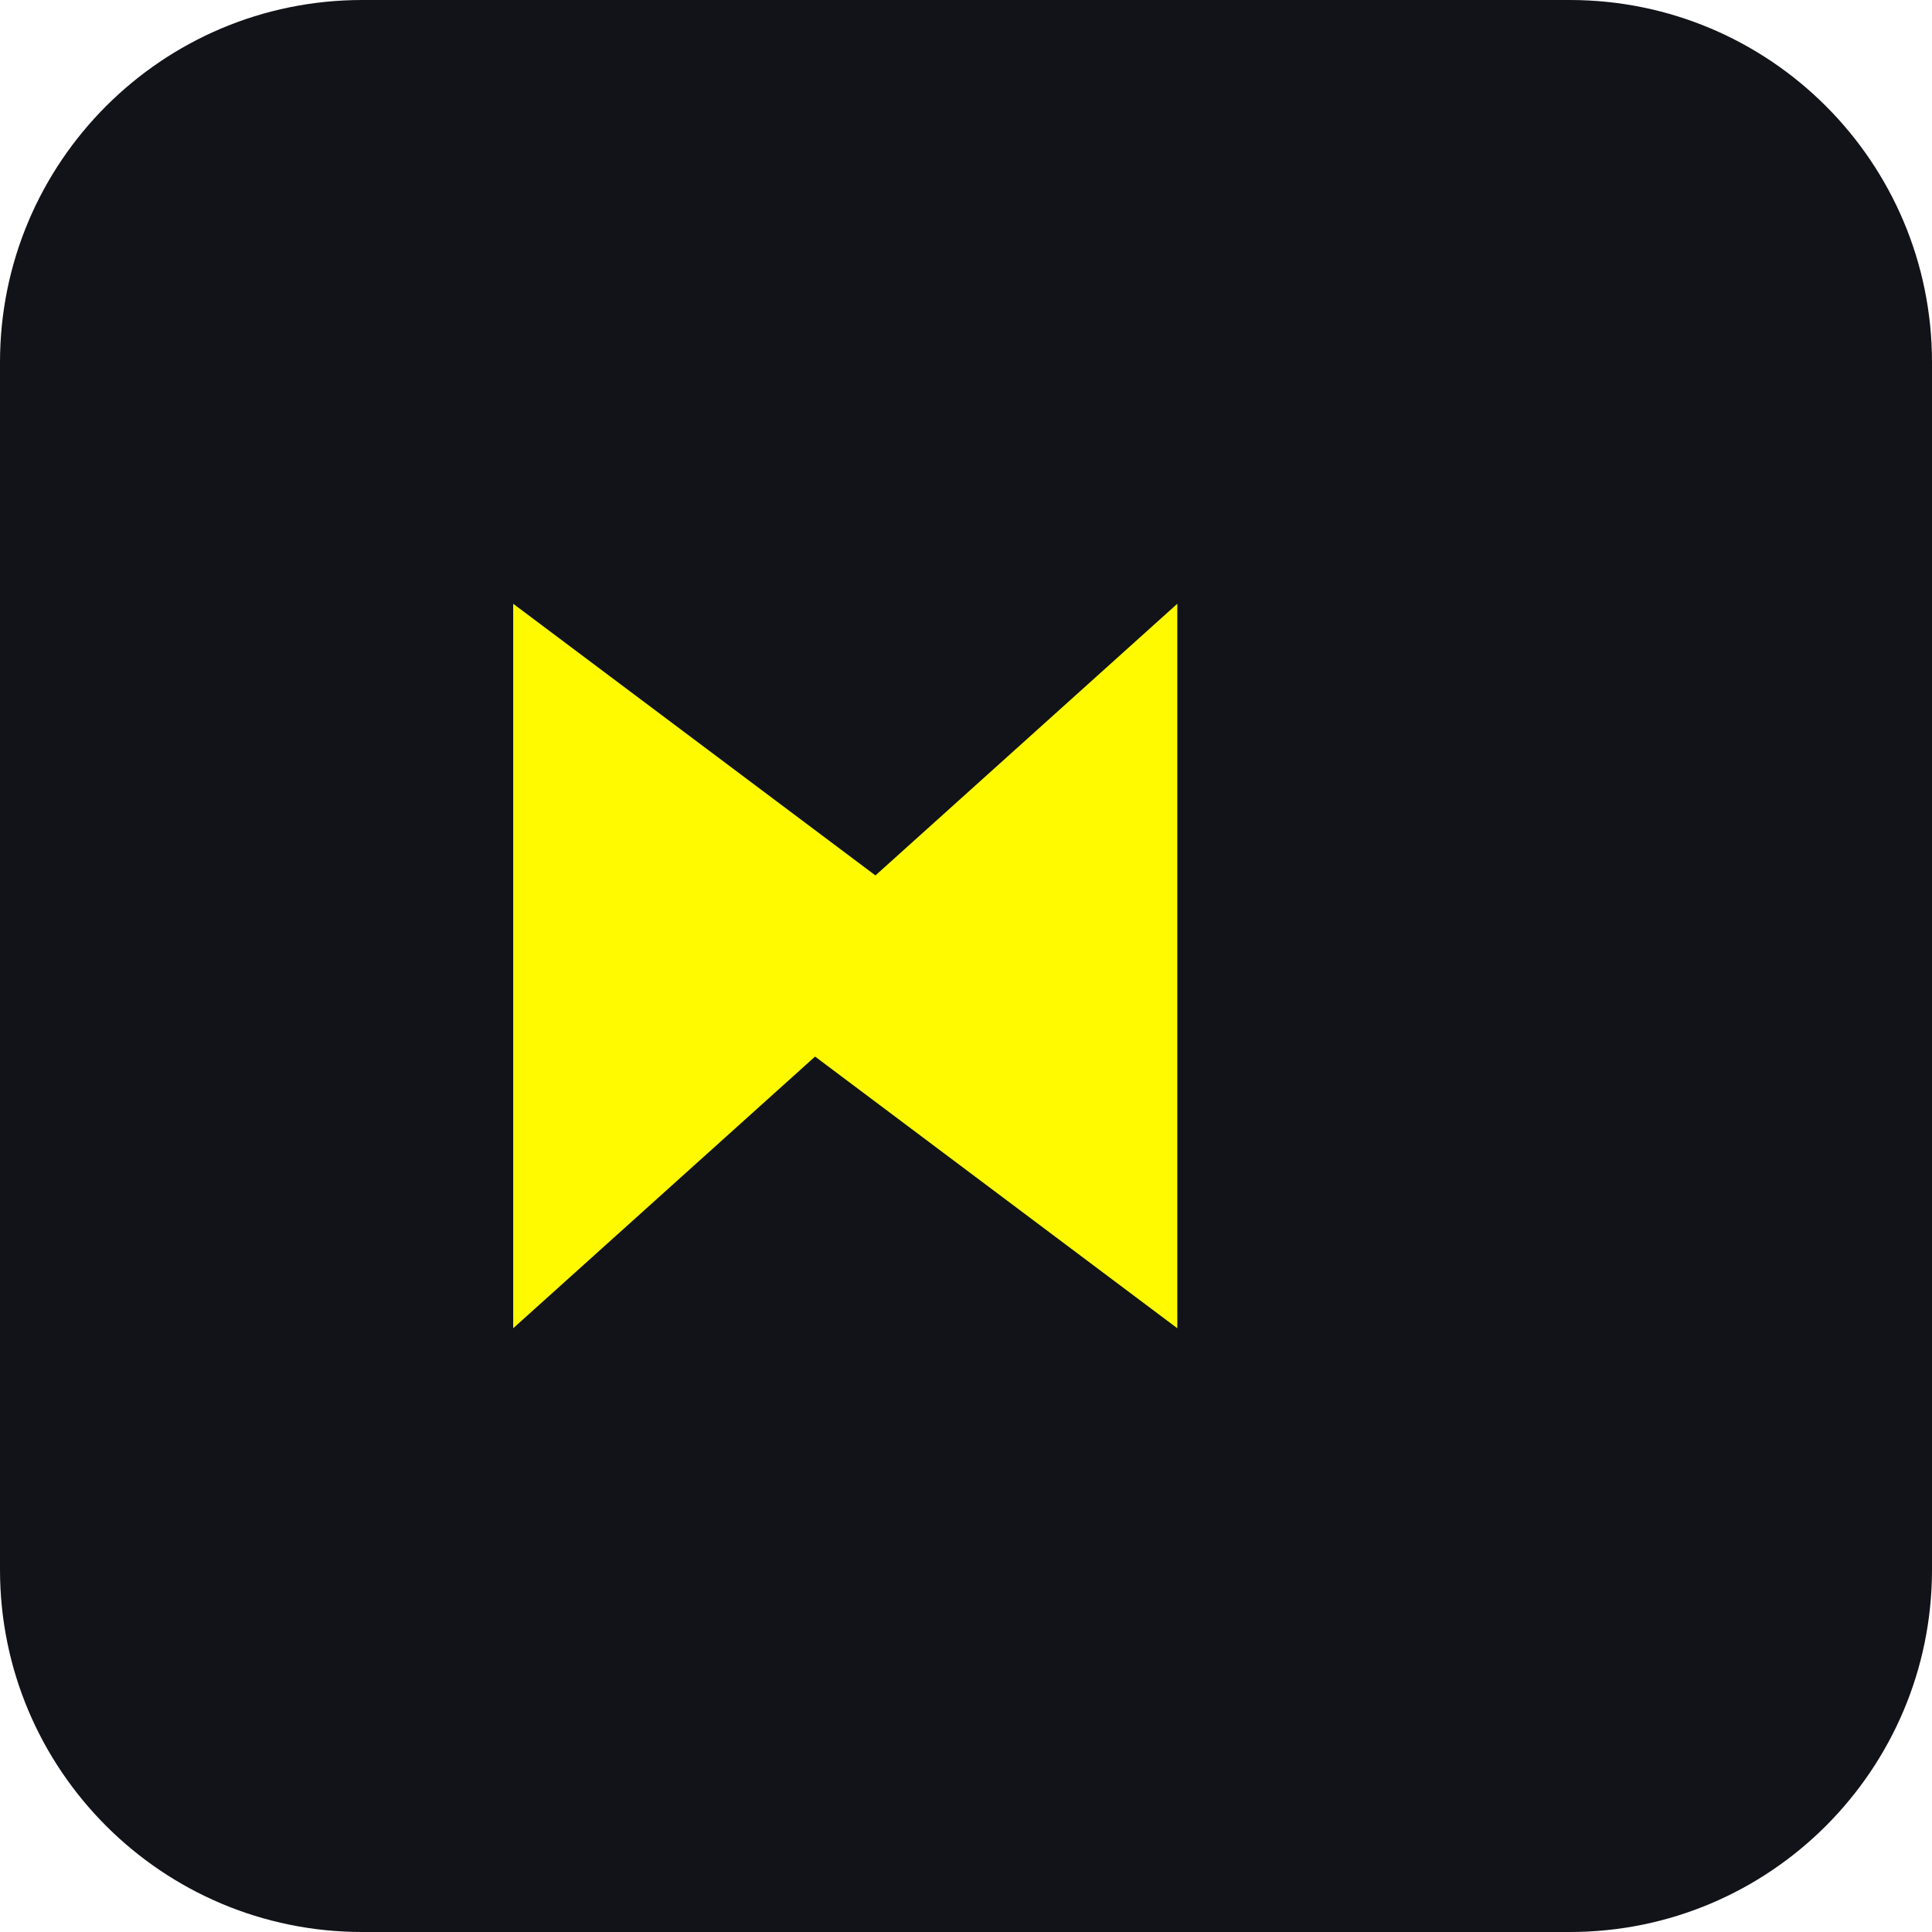
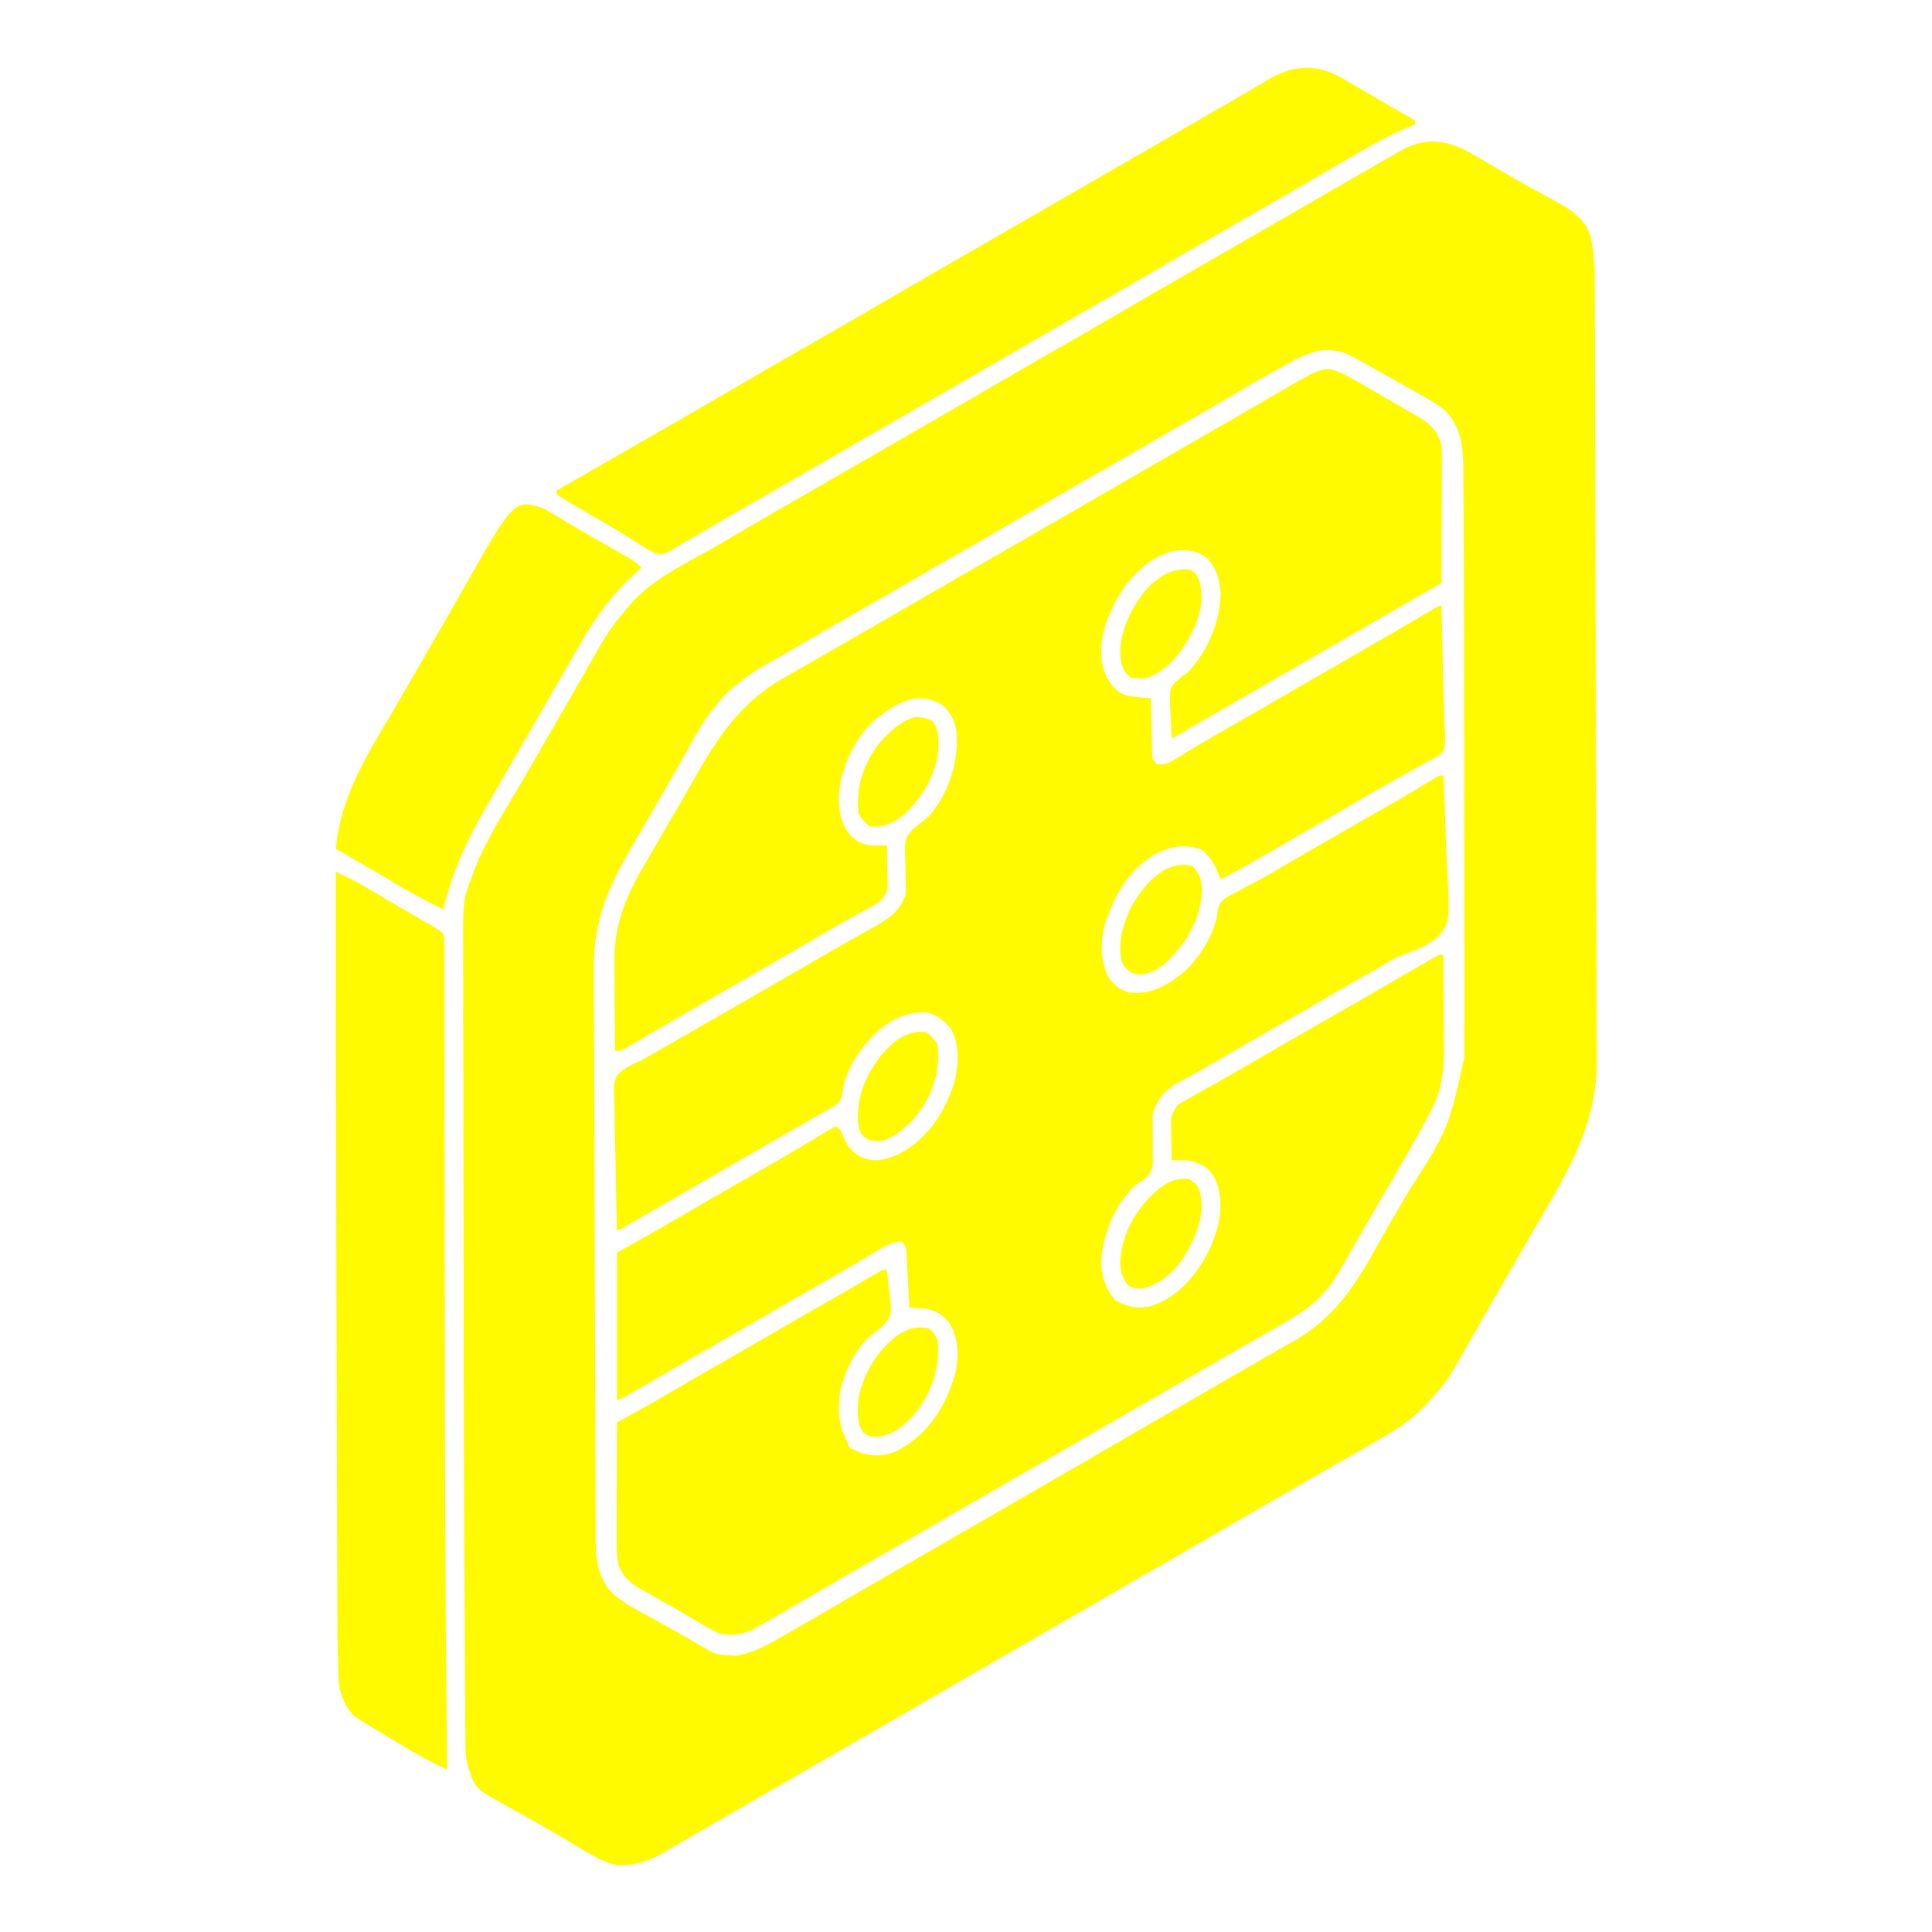
- <svg xmlns="http://www.w3.org/2000/svg" viewBox="0 0 128 128" role="img" aria-label="Stream Kit">
-   <rect width="128" height="128" rx="24" fill="#111318" />
-   <path fill="#fffa00" d="M34 88V40l24 18V58L78 40v48L54 70V70l-20 18z" />
+ <svg xmlns="http://www.w3.org/2000/svg" id="svg" version="1.1" style="display: block;" viewBox="0 0 1024 1024">
+   <path d="M0 0 C2.443 1.351 4.851 2.758 7.258 4.172 C8.538 4.905 9.819 5.636 11.101 6.366 C14.284 8.186 17.45 10.032 20.611 11.887 C23.259 13.434 25.922 14.955 28.582 16.48 C30.371 17.521 32.159 18.564 33.945 19.609 C35.156 20.311 35.156 20.311 36.392 21.026 C42.84 24.889 46.333 28.516 48.383 35.922 C48.623 39.415 48.623 39.415 48.61 43.304 C48.61 44.017 48.61 44.73 48.611 45.464 C48.609 47.802 48.594 50.139 48.578 52.477 C48.574 54.105 48.572 55.733 48.57 57.361 C48.562 61.632 48.542 65.903 48.52 70.174 C48.5 74.538 48.491 78.902 48.48 83.266 C48.459 91.818 48.425 100.37 48.383 108.922 C-36.117 157.672 -36.117 157.672 -39.371 159.549 C-41.526 160.792 -43.681 162.036 -45.836 163.279 C-50.841 166.167 -55.845 169.053 -60.85 171.939 C-62.601 172.948 -64.351 173.957 -66.102 174.967 C-68.281 176.224 -70.461 177.48 -72.641 178.736 C-73.641 179.313 -74.641 179.89 -75.672 180.484 C-76.642 181.044 -77.613 181.603 -78.612 182.18 C-82.861 184.643 -87.092 187.138 -91.321 189.637 C-93.617 190.922 -93.617 190.922 -94.617 190.922 C-94.88 186.59 -95.039 182.26 -95.18 177.922 C-95.255 176.701 -95.331 175.48 -95.408 174.223 C-95.627 165.234 -95.627 165.234 -92.741 161.484 C-90.444 159.498 -88.06 157.722 -85.617 155.922 C-75.282 144.601 -68.828 129.207 -68.617 113.922 C-69.158 107.133 -70.981 101.041 -75.617 95.922 C-80.286 92.241 -85.183 91.26 -91.047 91.547 C-103.191 93.319 -112.538 101.585 -119.734 111.098 C-127.43 122.641 -133.585 136.745 -131.617 150.922 C-130.05 157.733 -127.894 162.589 -122.301 166.898 C-118.814 169.018 -115.413 169.185 -111.43 169.484 C-110.343 169.568 -109.256 169.652 -108.137 169.738 C-107.305 169.799 -106.474 169.859 -105.617 169.922 C-105.597 170.911 -105.578 171.9 -105.557 172.919 C-105.481 176.584 -105.392 180.247 -105.3 183.911 C-105.261 185.498 -105.227 187.085 -105.195 188.672 C-105.15 190.951 -105.092 193.229 -105.031 195.508 C-105.014 196.575 -105.014 196.575 -104.996 197.664 C-104.983 201.743 -104.983 201.743 -102.617 204.922 C-97.728 205.773 -94.411 203.355 -90.43 200.859 C-88.905 199.933 -87.378 199.009 -85.852 198.086 C-84.6 197.325 -84.6 197.325 -83.322 196.548 C-78.316 193.539 -73.244 190.644 -68.18 187.734 C-65.931 186.439 -63.682 185.143 -61.434 183.848 C-60.305 183.197 -59.175 182.547 -58.012 181.877 C-52.545 178.729 -47.081 175.575 -41.617 172.422 C-39.451 171.172 -37.284 169.922 -35.117 168.672 C-34.045 168.053 -32.972 167.434 -31.867 166.797 C-22.117 161.172 -22.117 161.172 -18.867 159.297 C-16.702 158.048 -14.537 156.798 -12.372 155.549 C-6.931 152.41 -1.49 149.272 3.953 146.137 C6.138 144.878 8.323 143.619 10.508 142.359 C11.567 141.749 12.627 141.138 13.719 140.51 C19.261 137.312 24.795 134.101 30.316 130.867 C31.429 130.216 32.542 129.564 33.689 128.893 C35.822 127.643 37.954 126.391 40.084 125.136 C41.03 124.582 41.975 124.028 42.949 123.457 C43.784 122.966 44.619 122.475 45.479 121.969 C47.383 120.922 47.383 120.922 48.383 120.922 C48.687 132.923 48.958 144.924 49.184 156.928 C49.293 162.458 49.447 167.982 49.674 173.508 C49.79 176.448 49.871 179.388 49.945 182.329 C50.007 184.319 50.115 186.308 50.225 188.297 C50.393 196.73 50.393 196.73 47.741 199.858 C45.372 201.498 42.992 202.702 40.383 203.922 C38.543 204.965 36.709 206.017 34.879 207.078 C32.861 208.196 30.841 209.31 28.82 210.422 C20.308 215.146 11.844 219.937 3.445 224.859 C-7.003 230.982 -17.482 237.05 -27.977 243.094 C-31.975 245.397 -35.971 247.705 -39.962 250.021 C-41.742 251.053 -43.521 252.084 -45.301 253.115 C-47.532 254.408 -49.763 255.703 -51.992 257 C-57.456 260.163 -62.932 263.175 -68.617 265.922 C-68.86 265.33 -69.102 264.739 -69.352 264.129 C-71.779 258.405 -73.963 253.846 -79.117 250.109 C-87.288 247.337 -94.032 248.238 -101.805 251.859 C-116.551 259.671 -124.456 273.368 -129.707 288.73 C-132.478 298.447 -132.607 307.537 -128.617 316.922 C-125.95 321.423 -122.591 324.264 -117.617 325.922 C-106.056 327.378 -98.253 322.893 -89.219 316.125 C-80.561 308.794 -71.906 295.437 -70.34 283.874 C-69.873 280.468 -69.381 278.567 -66.695 276.299 C-64.018 274.656 -61.295 273.213 -58.492 271.797 C-56.378 270.667 -54.265 269.536 -52.152 268.402 C-51.065 267.828 -49.977 267.253 -48.856 266.662 C-43.8 263.946 -38.87 261.028 -33.93 258.109 C-25.233 253.011 -16.5 247.978 -7.742 242.984 C1.58 237.667 10.896 232.341 20.195 226.984 C21.271 226.365 22.346 225.746 23.455 225.107 C30.088 221.277 36.689 217.397 43.198 213.358 C47.171 210.922 47.171 210.922 49.383 210.922 C49.942 221.369 50.367 231.812 50.626 242.271 C50.751 247.13 50.92 251.979 51.193 256.832 C52.908 288.048 52.908 288.048 47.175 295.974 C41.599 300.858 35.274 303.507 28.316 305.879 C24.476 307.244 21.198 309.147 17.758 311.297 C15.633 312.506 13.508 313.714 11.383 314.922 C2.687 319.873 -5.982 324.866 -14.617 329.922 C-23.252 334.978 -31.923 339.968 -40.617 344.922 C-50.489 350.548 -60.341 356.207 -70.132 361.973 C-74.759 364.695 -79.399 367.367 -84.121 369.922 C-84.987 370.398 -85.853 370.875 -86.746 371.366 C-88.34 372.24 -89.943 373.097 -91.557 373.933 C-98.108 377.557 -102.242 382.796 -104.617 389.922 C-104.675 392.197 -104.679 394.474 -104.652 396.75 C-104.656 398.121 -104.662 399.492 -104.67 400.863 C-104.68 403.015 -104.68 405.163 -104.641 407.314 C-104.45 419.277 -104.45 419.277 -107.337 423.346 C-109.347 425.095 -111.375 426.492 -113.617 427.922 C-124.56 438.061 -131.402 454.328 -131.992 469.109 C-131.739 476.293 -129.484 483.556 -124.617 488.922 C-118.994 492.327 -113.616 493.628 -107.117 492.582 C-93.971 489.111 -84.461 479.281 -77.617 467.922 C-70.827 456.062 -66.608 442.85 -69.898 429.211 C-71.495 424.127 -73.457 420.337 -78.18 417.547 C-82.375 415.563 -85.219 414.8 -89.805 414.859 C-91.156 414.873 -91.156 414.873 -92.535 414.887 C-93.222 414.898 -93.909 414.91 -94.617 414.922 C-94.705 411.026 -94.758 407.131 -94.805 403.234 C-94.842 401.58 -94.842 401.58 -94.881 399.893 C-94.891 398.826 -94.9 397.759 -94.91 396.66 C-94.926 395.681 -94.942 394.702 -94.958 393.693 C-94.545 390.338 -93.672 388.6 -91.617 385.922 C-89.302 384.215 -89.302 384.215 -86.551 382.68 C-85.521 382.096 -84.492 381.513 -83.432 380.912 C-81.76 379.989 -81.76 379.989 -80.055 379.047 C-78.883 378.387 -77.712 377.727 -76.541 377.064 C-74.11 375.69 -71.675 374.322 -69.238 372.958 C-63.667 369.833 -58.145 366.623 -52.617 363.422 C-50.448 362.17 -48.279 360.919 -46.109 359.668 C-41.801 357.183 -37.494 354.695 -33.188 352.207 C-21.387 345.391 -9.57 338.605 2.268 331.856 C11.708 326.472 21.11 321.025 30.483 315.525 C34.786 313.003 39.096 310.491 43.434 308.027 C44.505 307.417 44.505 307.417 45.599 306.794 C47.383 305.922 47.383 305.922 49.383 305.922 C49.453 313.781 49.506 321.64 49.538 329.5 C49.554 333.151 49.575 336.801 49.609 340.452 C49.642 343.986 49.66 347.519 49.667 351.053 C49.676 353.034 49.699 355.015 49.723 356.996 C49.725 368.063 48.18 378.427 43.008 388.297 C42.669 388.948 42.33 389.599 41.981 390.27 C34.043 405.33 25.373 420.013 16.771 434.7 C13.629 440.064 10.504 445.437 7.41 450.828 C7.078 451.406 6.746 451.984 6.404 452.58 C4.806 455.362 3.211 458.145 1.62 460.931 C-9.248 479.861 -9.248 479.861 -14.93 486.172 C-15.586 486.92 -16.242 487.667 -16.918 488.438 C-24.251 495.187 -32.992 500.03 -41.617 504.922 C-43.34 505.908 -45.063 506.893 -46.786 507.879 C-48.56 508.894 -50.335 509.906 -52.109 510.918 C-57.624 514.065 -63.119 517.245 -68.617 520.422 C-70.784 521.672 -72.95 522.922 -75.117 524.172 C-76.726 525.1 -76.726 525.1 -78.367 526.047 C-166.117 576.672 -166.117 576.672 -169.368 578.547 C-171.533 579.796 -173.698 581.045 -175.863 582.295 C-181.303 585.434 -186.745 588.572 -192.188 591.707 C-202.639 597.729 -213.08 603.769 -223.492 609.859 C-232.762 615.281 -242.076 620.624 -251.406 625.941 C-259.543 630.58 -267.657 635.256 -275.742 639.984 C-277.684 641.119 -279.625 642.253 -281.566 643.387 C-284.724 645.231 -287.881 647.076 -291.038 648.922 C-294.54 650.97 -298.047 653.008 -301.555 655.047 C-303.163 655.989 -303.163 655.989 -304.803 656.949 C-307.723 658.643 -310.659 660.297 -313.617 661.922 C-314.397 662.356 -315.177 662.79 -315.981 663.237 C-321.782 666.172 -327.178 667.086 -333.617 665.922 C-337.783 664.299 -341.494 662.12 -345.305 659.797 C-346.371 659.17 -347.437 658.542 -348.536 657.896 C-350.771 656.58 -353.001 655.256 -355.226 653.924 C-358.587 651.94 -361.983 650.038 -365.402 648.156 C-367.557 646.953 -369.712 645.75 -371.867 644.547 C-373.375 643.729 -373.375 643.729 -374.913 642.894 C-380.814 639.532 -385.01 636.349 -387.617 629.922 C-388.632 625.85 -388.738 622.025 -388.731 617.837 C-388.731 617.143 -388.731 616.45 -388.731 615.736 C-388.73 613.458 -388.723 611.18 -388.715 608.902 C-388.713 607.318 -388.712 605.733 -388.711 604.148 C-388.707 599.987 -388.697 595.827 -388.686 591.666 C-388.676 587.416 -388.671 583.166 -388.666 578.916 C-388.655 570.585 -388.638 562.253 -388.617 553.922 C-388.131 553.654 -387.646 553.385 -387.145 553.109 C-377.785 547.936 -368.456 542.728 -359.242 537.297 C-350.401 532.112 -341.523 526.995 -332.617 521.922 C-323.923 516.968 -315.252 511.978 -306.617 506.922 C-296.699 501.115 -286.732 495.394 -276.745 489.707 C-271.379 486.651 -266.021 483.584 -260.691 480.465 C-259.361 479.687 -259.361 479.687 -258.003 478.893 C-256.374 477.939 -254.748 476.981 -253.124 476.019 C-247.837 472.922 -247.837 472.922 -245.617 472.922 C-245.18 475.93 -244.881 478.895 -244.617 481.922 C-244.538 482.555 -244.458 483.187 -244.376 483.839 C-242.853 496.63 -242.853 496.63 -247.047 502.078 C-249.101 503.975 -251.288 505.674 -253.5 507.383 C-261.936 513.908 -268.141 527.248 -270.332 537.566 C-271.499 547.209 -271.407 555.381 -266.617 563.922 C-266.122 565.407 -266.122 565.407 -265.617 566.922 C-263.835 568.064 -263.835 568.064 -261.617 568.922 C-260.854 569.263 -260.091 569.605 -259.305 569.957 C-253.307 572.11 -246.788 571.734 -240.93 569.297 C-225.321 561.367 -216.072 548.317 -210.562 531.988 C-210.251 530.976 -209.939 529.964 -209.617 528.922 C-209.415 528.275 -209.212 527.628 -209.004 526.961 C-207.339 518.181 -207.557 508.496 -212.617 500.922 C-216.365 496.405 -219.7 494.339 -225.512 493.508 C-226.475 493.438 -227.438 493.369 -228.43 493.297 C-229.893 493.185 -229.893 493.185 -231.387 493.07 C-232.123 493.021 -232.859 492.972 -233.617 492.922 C-233.667 491.933 -233.717 490.943 -233.769 489.924 C-233.957 486.26 -234.158 482.596 -234.362 478.933 C-234.449 477.346 -234.532 475.759 -234.612 474.172 C-234.727 471.893 -234.855 469.614 -234.984 467.336 C-235.018 466.624 -235.051 465.913 -235.086 465.18 C-235.237 461.104 -235.237 461.104 -237.617 457.922 C-241.847 458.241 -244.863 459.347 -248.469 461.52 C-249.388 462.065 -250.307 462.611 -251.254 463.174 C-252.24 463.771 -253.226 464.369 -254.242 464.984 C-256.4 466.268 -258.559 467.551 -260.719 468.832 C-261.847 469.504 -262.975 470.176 -264.138 470.868 C-269.337 473.949 -274.594 476.93 -279.848 479.916 C-289.137 485.196 -298.397 490.523 -307.617 495.922 C-316.841 501.323 -326.109 506.644 -335.396 511.935 C-343.748 516.695 -352.071 521.503 -360.367 526.359 C-367.24 530.38 -374.121 534.383 -381.055 538.297 C-381.718 538.673 -382.38 539.048 -383.063 539.435 C-387.494 541.922 -387.494 541.922 -388.617 541.922 C-388.617 516.182 -388.617 490.442 -388.617 463.922 C-381.027 459.632 -373.437 455.342 -365.617 450.922 C-361.714 448.662 -357.816 446.398 -353.93 444.109 C-345.192 438.988 -336.417 433.936 -327.617 428.922 C-318.697 423.838 -309.797 418.723 -300.93 413.547 C-299.465 412.693 -299.465 412.693 -297.97 411.822 C-293.435 409.174 -288.914 406.506 -284.418 403.793 C-283.225 403.077 -283.225 403.077 -282.009 402.347 C-280.54 401.464 -279.075 400.574 -277.615 399.676 C-275.984 398.697 -274.304 397.8 -272.617 396.922 C-269.966 398.248 -269.865 399.445 -268.805 402.172 C-266.383 407.76 -263.507 411.291 -257.867 413.797 C-250.712 416.106 -245.133 414.381 -238.492 411.234 C-223.821 403.36 -214.75 389.331 -209.742 373.609 C-207.551 364.541 -206.86 354.165 -211.344 345.723 C-214.554 341.183 -219.209 337.508 -224.773 336.551 C-235.138 336.257 -243.297 340.176 -250.93 347.047 C-259.681 355.336 -268.004 367.365 -269.117 379.609 C-269.75 382.61 -270.364 383.703 -272.711 385.73 C-275.512 387.481 -278.345 389.079 -281.256 390.637 C-285.051 392.702 -288.772 394.895 -292.506 397.068 C-295.885 399.031 -299.271 400.98 -302.66 402.926 C-309.318 406.748 -315.968 410.584 -322.617 414.422 C-324.784 415.672 -326.95 416.922 -329.117 418.172 C-330.19 418.791 -331.262 419.409 -332.367 420.047 C-335.617 421.922 -338.867 423.797 -342.117 425.672 C-343.192 426.292 -344.266 426.912 -345.373 427.551 C-347.519 428.789 -349.666 430.026 -351.812 431.264 C-356.922 434.211 -362.031 437.16 -367.134 440.119 C-369.563 441.528 -371.993 442.935 -374.423 444.341 C-376.152 445.343 -377.88 446.347 -379.607 447.352 C-380.643 447.951 -381.679 448.55 -382.746 449.168 C-383.665 449.701 -384.583 450.234 -385.53 450.783 C-387.617 451.922 -387.617 451.922 -388.617 451.922 C-388.919 441.369 -389.15 430.818 -389.291 420.262 C-389.358 415.36 -389.45 410.46 -389.598 405.56 C-389.74 400.826 -389.817 396.095 -389.851 391.36 C-389.875 389.557 -389.921 387.755 -389.992 385.954 C-390.421 374.517 -390.421 374.517 -388.617 369.922 C-384.704 365.936 -380.764 364.109 -375.617 361.922 C-373.443 360.696 -371.28 359.448 -369.137 358.168 C-366.902 356.896 -364.666 355.627 -362.43 354.359 C-359.959 352.954 -357.489 351.547 -355.02 350.141 C-354.399 349.788 -353.779 349.435 -353.14 349.071 C-346.911 345.524 -340.7 341.945 -334.492 338.359 C-333.428 337.745 -332.365 337.131 -331.269 336.498 C-329.124 335.259 -326.979 334.02 -324.835 332.781 C-319.43 329.659 -314.024 326.54 -308.617 323.422 C-306.451 322.172 -304.284 320.922 -302.117 319.672 C-289.117 312.172 -289.117 312.172 -285.862 310.295 C-283.711 309.053 -281.561 307.81 -279.411 306.564 C-274.368 303.646 -269.318 300.744 -264.23 297.905 C-262.431 296.9 -260.635 295.889 -258.84 294.877 C-256.588 293.609 -254.331 292.352 -252.066 291.107 C-244.46 286.804 -238.32 282.552 -235.617 273.922 C-235.429 270.6 -235.429 270.6 -235.59 267.004 C-235.604 265.653 -235.615 264.302 -235.623 262.951 C-235.643 260.847 -235.679 258.749 -235.764 256.646 C-236.202 244.932 -236.202 244.932 -232.269 239.944 C-229.473 237.464 -226.576 235.201 -223.617 232.922 C-213.279 221.345 -208.154 205.897 -208.398 190.633 C-208.792 183.953 -210.802 178.737 -215.617 173.922 C-220.78 170.636 -226.01 169.322 -232.035 170.324 C-238.398 171.992 -243.409 174.969 -248.617 178.922 C-249.447 179.542 -250.278 180.162 -251.133 180.801 C-262.11 190.173 -269.756 206.142 -270.898 220.441 C-271.113 228.853 -270.464 235.32 -265.367 242.234 C-261.644 245.873 -258.355 247.804 -253.057 248.032 C-252.173 248.019 -251.29 248.006 -250.379 247.992 C-249.485 247.982 -248.591 247.972 -247.671 247.961 C-246.654 247.942 -246.654 247.942 -245.617 247.922 C-245.501 251.984 -245.43 256.046 -245.367 260.109 C-245.334 261.26 -245.3 262.41 -245.266 263.596 C-245.253 264.708 -245.24 265.819 -245.227 266.965 C-245.206 267.986 -245.185 269.007 -245.163 270.059 C-245.746 273.733 -247.031 275.286 -249.617 277.922 C-251.802 279.461 -251.802 279.461 -254.195 280.762 C-255.096 281.26 -255.997 281.758 -256.925 282.271 C-257.896 282.795 -258.867 283.319 -259.867 283.859 C-261.961 285.015 -264.053 286.173 -266.145 287.332 C-267.757 288.222 -267.757 288.222 -269.402 289.129 C-274.454 291.946 -279.442 294.869 -284.43 297.797 C-296.036 304.592 -307.681 311.318 -319.335 318.031 C-324.764 321.159 -330.19 324.29 -335.617 327.422 C-341.694 330.928 -347.772 334.435 -353.85 337.939 C-355.601 338.948 -357.351 339.957 -359.102 340.967 C-361.281 342.224 -363.461 343.48 -365.641 344.736 C-366.641 345.313 -367.641 345.89 -368.672 346.484 C-369.645 347.044 -370.618 347.603 -371.62 348.18 C-373.734 349.409 -375.838 350.655 -377.935 351.914 C-379.545 352.877 -379.545 352.877 -381.188 353.859 C-382.157 354.446 -383.127 355.032 -384.125 355.637 C-386.617 356.922 -386.617 356.922 -389.617 356.922 C-389.687 349.471 -389.74 342.02 -389.773 334.569 C-389.788 331.108 -389.809 327.647 -389.844 324.186 C-389.883 320.189 -389.897 316.192 -389.91 312.195 C-389.926 310.977 -389.941 309.759 -389.957 308.504 C-389.96 290.832 -384.432 276.264 -375.68 261.172 C-375.116 260.187 -374.553 259.203 -373.972 258.188 C-369.384 250.192 -364.735 242.231 -360.072 234.279 C-356.484 228.153 -352.945 222.001 -349.443 215.826 C-335.923 191.99 -324.21 172.725 -299.68 158.922 C-297.95 157.936 -296.22 156.951 -294.49 155.964 C-292.708 154.949 -290.925 153.937 -289.141 152.926 C-283.616 149.788 -278.118 146.602 -272.617 143.422 C-270.451 142.172 -268.284 140.922 -266.117 139.672 C-264.508 138.744 -264.508 138.744 -262.867 137.797 C-198.951 100.922 -135.034 64.047 -71.117 27.172 C-70.043 26.552 -68.969 25.933 -67.863 25.294 C-65.711 24.053 -63.558 22.812 -61.405 21.571 C-56.366 18.667 -51.33 15.758 -46.307 12.828 C-44.534 11.794 -42.76 10.762 -40.986 9.73 C-38.765 8.439 -36.547 7.143 -34.33 5.844 C-12.899 -6.602 -12.899 -6.602 0 0 Z " transform="translate(715.6172,200.0781)" style="fill: #FFFA00;" />
+   <path d="M0 0 C0.837 0.483 1.673 0.966 2.535 1.464 C6.446 3.729 10.349 6.005 14.241 8.303 C19.884 11.631 25.557 14.887 31.305 18.031 C31.912 18.364 32.519 18.697 33.145 19.04 C36.092 20.654 39.043 22.258 42.003 23.85 C50.783 28.644 58.628 33.126 62 43 C63.858 51.797 64.293 60.477 64.278 69.441 C64.284 70.731 64.29 72.022 64.296 73.352 C64.312 76.899 64.315 80.446 64.317 83.994 C64.32 87.84 64.336 91.685 64.349 95.531 C64.374 103.078 64.389 110.625 64.401 118.172 C64.415 127.07 64.44 135.968 64.465 144.867 C64.511 160.876 64.547 176.885 64.578 192.894 C64.608 208.17 64.642 223.445 64.683 238.721 C64.685 239.649 64.688 240.577 64.69 241.533 C64.702 246.204 64.715 250.875 64.727 255.545 C64.791 279.374 64.851 303.203 64.891 327.032 C64.893 327.918 64.894 328.804 64.896 329.717 C64.909 337.619 64.923 345.52 64.935 353.421 C64.966 372.993 65.01 392.564 65.089 412.136 C65.093 413.163 65.093 413.163 65.097 414.21 C65.1 414.888 65.102 415.566 65.105 416.264 C65.138 424.602 65.16 432.94 65.18 441.277 C65.198 448.13 65.227 454.983 65.267 461.836 C65.287 465.933 65.295 470.029 65.299 474.126 C65.304 475.965 65.313 477.805 65.329 479.644 C65.595 512.588 51.158 537.153 34.857 564.833 C31.731 570.164 28.647 575.52 25.562 580.875 C24.94 581.955 24.318 583.034 23.677 584.147 C22.415 586.337 21.153 588.527 19.891 590.718 C18.011 593.982 16.129 597.245 14.246 600.508 C13.628 601.58 13.009 602.653 12.372 603.758 C11.128 605.913 9.883 608.067 8.636 610.221 C5.42 615.784 2.228 621.359 -0.926 626.957 C-13.863 649.845 -13.863 649.845 -22 659 C-22.657 659.751 -22.657 659.751 -23.328 660.518 C-31.123 669.306 -39.86 675.203 -50 681 C-51.001 681.577 -52.003 682.155 -53.034 682.75 C-58.912 686.137 -64.803 689.503 -70.703 692.852 C-77.528 696.725 -84.33 700.636 -91.125 704.562 C-92.719 705.483 -92.719 705.483 -94.345 706.422 C-96.488 707.66 -98.631 708.898 -100.773 710.137 C-104.035 712.02 -107.299 713.901 -110.562 715.781 C-121.017 721.804 -131.46 727.845 -141.875 733.938 C-151.146 739.36 -160.459 744.703 -169.79 750.02 C-177.887 754.635 -185.958 759.291 -194 764 C-202.635 769.056 -211.306 774.046 -220 779 C-229.721 784.54 -239.409 790.134 -249.067 795.783 C-259.591 801.938 -270.154 808.024 -280.718 814.109 C-286.147 817.237 -291.573 820.369 -297 823.5 C-299.167 824.75 -301.333 826 -303.5 827.25 C-305.109 828.178 -305.109 828.178 -306.75 829.125 C-327.333 841 -347.917 852.875 -368.5 864.75 C-369.573 865.369 -370.646 865.988 -371.751 866.626 C-373.914 867.873 -376.076 869.121 -378.239 870.368 C-384.83 874.17 -391.419 877.975 -398.008 881.78 C-401.259 883.657 -404.512 885.53 -407.766 887.402 C-411.848 889.753 -415.92 892.121 -419.984 894.504 C-421.844 895.586 -423.703 896.668 -425.562 897.75 C-426.389 898.239 -427.215 898.729 -428.066 899.233 C-435.095 903.305 -442.068 906.402 -450.312 906.562 C-451.299 906.605 -452.285 906.648 -453.301 906.691 C-462.966 904.885 -471.825 898.473 -480.188 893.5 C-489.853 887.796 -499.6 882.263 -509.45 876.883 C-529.019 866.072 -529.019 866.072 -532 857 C-532.338 856.018 -532.677 855.035 -533.025 854.023 C-534.385 849.2 -534.305 844.427 -534.314 839.447 C-534.323 838.392 -534.333 837.337 -534.343 836.25 C-534.372 832.707 -534.388 829.164 -534.403 825.621 C-534.421 823.064 -534.44 820.506 -534.459 817.949 C-534.505 811.663 -534.54 805.377 -534.571 799.092 C-534.597 793.882 -534.628 788.673 -534.66 783.463 C-535.083 715.879 -535.252 648.294 -535.289 580.708 C-535.291 577.207 -535.293 573.705 -535.295 570.203 C-535.296 569.335 -535.296 568.466 -535.297 567.572 C-535.305 553.187 -535.331 538.802 -535.363 524.417 C-535.396 509.346 -535.414 494.275 -535.417 479.204 C-535.419 470.858 -535.428 462.513 -535.453 454.167 C-535.475 447.162 -535.483 440.157 -535.474 433.152 C-535.469 429.601 -535.471 426.05 -535.49 422.499 C-535.632 395.302 -535.632 395.302 -531 383 C-530.622 381.966 -530.245 380.932 -529.856 379.867 C-523.606 363.438 -513.741 348.285 -504.874 333.199 C-501.744 327.856 -498.653 322.491 -495.562 317.125 C-494.94 316.045 -494.318 314.966 -493.677 313.854 C-492.415 311.663 -491.153 309.473 -489.891 307.282 C-488.011 304.018 -486.129 300.755 -484.246 297.492 C-483.627 296.42 -483.009 295.347 -482.371 294.242 C-481.129 292.089 -479.885 289.937 -478.641 287.786 C-475.743 282.774 -472.856 277.757 -470.009 272.716 C-469.01 270.948 -468.007 269.183 -467.004 267.418 C-465.753 265.216 -464.509 263.011 -463.273 260.801 C-459.399 254.001 -455.055 247.969 -450 242 C-448.848 240.59 -448.848 240.59 -447.672 239.152 C-436.364 226.121 -421.863 218.83 -406.951 210.637 C-403.116 208.51 -399.331 206.305 -395.562 204.062 C-388.593 199.926 -381.585 195.859 -374.562 191.812 C-373.455 191.174 -372.348 190.536 -371.207 189.879 C-368.937 188.571 -366.666 187.263 -364.395 185.956 C-358.928 182.807 -353.464 179.653 -348 176.5 C-345.833 175.25 -343.667 174 -341.5 172.75 C-340.428 172.131 -339.355 171.512 -338.25 170.875 C-302.5 150.25 -302.5 150.25 -299.25 148.375 C-297.084 147.126 -294.919 145.876 -292.754 144.627 C-287.314 141.488 -281.873 138.35 -276.43 135.215 C-265.978 129.193 -255.537 123.153 -245.125 117.062 C-235.855 111.641 -226.542 106.298 -217.212 100.981 C-208.087 95.78 -198.999 90.52 -189.933 85.217 C-179.409 79.062 -168.846 72.976 -158.282 66.891 C-152.853 63.763 -147.427 60.631 -142 57.5 C-139.833 56.25 -137.667 55 -135.5 53.75 C-134.428 53.131 -133.355 52.513 -132.25 51.875 C-120.333 45 -108.417 38.125 -96.5 31.25 C-95.427 30.631 -94.354 30.012 -93.248 29.374 C-91.088 28.128 -88.928 26.882 -86.768 25.636 C-81.249 22.453 -75.732 19.267 -70.219 16.074 C-64.801 12.938 -59.379 9.812 -53.95 6.695 C-52.047 5.602 -50.145 4.505 -48.245 3.406 C-45.794 1.99 -43.336 0.587 -40.875 -0.812 C-40.183 -1.215 -39.492 -1.618 -38.779 -2.032 C-24.791 -9.91 -13.314 -7.719 0 0 Z M-103.562 113.625 C-104.526 114.156 -105.489 114.686 -106.481 115.233 C-113.512 119.126 -120.456 123.15 -127.363 127.258 C-133.025 130.619 -138.732 133.901 -144.438 137.188 C-146.098 138.144 -146.098 138.144 -147.792 139.12 C-150.063 140.429 -152.334 141.737 -154.605 143.044 C-160.072 146.193 -165.536 149.347 -171 152.5 C-173.167 153.75 -175.333 155 -177.5 156.25 C-178.572 156.869 -179.645 157.488 -180.75 158.125 C-190.5 163.75 -190.5 163.75 -193.75 165.625 C-195.916 166.874 -198.081 168.124 -200.246 169.373 C-205.686 172.512 -211.127 175.65 -216.57 178.785 C-227.022 184.807 -237.463 190.847 -247.875 196.938 C-257.146 202.36 -266.459 207.703 -275.79 213.02 C-283.887 217.635 -291.958 222.291 -300 227 C-308.635 232.056 -317.306 237.046 -326 242 C-335.873 247.627 -345.718 253.3 -355.522 259.047 C-360.132 261.749 -364.75 264.435 -369.398 267.07 C-381.267 273.709 -381.267 273.709 -392 282 C-392.803 282.712 -393.606 283.423 -394.434 284.156 C-406.986 295.925 -414.584 312.042 -423.034 326.817 C-425.89 331.812 -428.763 336.797 -431.64 341.779 C-432.88 343.927 -434.119 346.075 -435.356 348.225 C-438.555 353.783 -441.776 359.327 -445.031 364.852 C-458.174 387.22 -466.561 405.546 -466.306 431.791 C-466.302 433.443 -466.298 435.096 -466.296 436.749 C-466.287 441.27 -466.26 445.792 -466.229 450.314 C-466.198 455.232 -466.186 460.151 -466.171 465.07 C-466.144 473.724 -466.106 482.379 -466.063 491.033 C-465.992 505.534 -465.958 520.035 -465.927 534.536 C-465.874 558.027 -465.801 581.519 -465.712 605.01 C-465.659 619.223 -465.611 633.435 -465.573 647.648 C-465.541 659.026 -465.503 670.405 -465.457 681.784 C-465.432 688.097 -465.41 694.41 -465.397 700.723 C-465.384 706.583 -465.362 712.444 -465.333 718.305 C-465.324 720.444 -465.318 722.584 -465.316 724.723 C-465.312 727.645 -465.297 730.566 -465.278 733.488 C-465.28 734.326 -465.282 735.165 -465.284 736.029 C-465.214 743.478 -464.263 750.705 -460.375 757.188 C-459.929 757.965 -459.483 758.742 -459.023 759.543 C-453.344 766.439 -445.025 770.408 -437.312 774.625 C-435.097 775.849 -432.882 777.075 -430.668 778.301 C-429.559 778.914 -428.449 779.527 -427.306 780.159 C-421.321 783.492 -415.389 786.92 -409.462 790.356 C-408.652 790.822 -407.842 791.289 -407.008 791.77 C-405.95 792.382 -405.95 792.382 -404.872 793.007 C-401.249 794.929 -398.106 795.248 -394.062 795.375 C-393.022 795.424 -391.982 795.473 -390.91 795.523 C-380.753 794.164 -371.579 788.329 -362.812 783.312 C-361.717 782.692 -360.622 782.072 -359.494 781.433 C-352.13 777.252 -344.815 772.991 -337.531 768.672 C-331.901 765.34 -326.231 762.079 -320.562 758.812 C-319.455 758.174 -318.348 757.536 -317.207 756.879 C-314.937 755.571 -312.666 754.263 -310.395 752.956 C-304.928 749.807 -299.464 746.653 -294 743.5 C-291.833 742.25 -289.667 741 -287.5 739.75 C-285.891 738.822 -285.891 738.822 -284.25 737.875 C-248.5 717.25 -248.5 717.25 -245.25 715.375 C-243.084 714.126 -240.919 712.876 -238.754 711.627 C-233.314 708.488 -227.873 705.35 -222.43 702.215 C-211.938 696.169 -201.455 690.109 -191 684 C-179.453 677.253 -167.871 670.567 -156.282 663.891 C-149.776 660.143 -143.274 656.389 -136.77 652.636 C-130.112 648.794 -123.452 644.956 -116.79 641.12 C-113.508 639.228 -110.231 637.329 -106.953 635.43 C-103.336 633.336 -99.707 631.274 -96.047 629.258 C-73.936 616.959 -62.622 599.35 -50.637 577.566 C-47.207 571.341 -43.659 565.192 -40.062 559.062 C-39.492 558.088 -38.922 557.114 -38.334 556.11 C-37.165 554.111 -35.994 552.112 -34.824 550.114 C-13.363 516.596 -13.363 516.596 -4.873 478.604 C-4.871 477.772 -4.87 476.939 -4.868 476.081 C-4.864 473.293 -4.867 470.505 -4.871 467.717 C-4.869 465.709 -4.868 463.701 -4.865 461.692 C-4.861 456.209 -4.863 450.726 -4.866 445.243 C-4.868 440.607 -4.866 435.97 -4.864 431.334 C-4.858 416.384 -4.864 401.434 -4.873 386.484 C-4.875 382.638 -4.877 378.792 -4.878 374.946 C-4.894 339.329 -4.931 303.713 -4.995 268.097 C-5 265.136 -5.005 262.175 -5.01 259.215 C-5.041 240.372 -5.09 221.529 -5.21 202.687 C-5.238 198.134 -5.258 193.581 -5.27 189.028 C-5.285 183.865 -5.318 178.702 -5.368 173.539 C-5.383 171.742 -5.391 169.945 -5.392 168.148 C-5.404 156.066 -6.117 144.983 -14.911 135.806 C-18.873 132.381 -23.306 129.899 -27.875 127.375 C-28.91 126.788 -29.945 126.201 -31.011 125.597 C-33.202 124.357 -35.397 123.125 -37.595 121.899 C-41.059 119.967 -44.509 118.013 -47.957 116.055 C-54.416 112.399 -54.416 112.399 -60.887 108.766 C-61.755 108.279 -62.624 107.792 -63.518 107.29 C-68.005 104.958 -71.607 103.693 -76.688 103.625 C-78.116 103.582 -78.116 103.582 -79.574 103.539 C-88.246 104.706 -96.017 109.43 -103.562 113.625 Z " transform="translate(781,82)" style="fill: #FFFA00;" />
+   <path d="M0 0 C0.742 0.435 1.484 0.871 2.249 1.319 C4.182 2.432 6.115 3.544 8.049 4.655 C13.129 7.59 18.189 10.555 23.234 13.55 C25.365 14.801 27.509 16.031 29.662 17.245 C30.76 17.868 31.859 18.49 32.991 19.132 C33.997 19.695 35.004 20.258 36.041 20.839 C36.769 21.327 37.498 21.816 38.249 22.319 C38.249 22.979 38.249 23.639 38.249 24.319 C37.161 24.744 37.161 24.744 36.052 25.178 C28.378 28.264 21.234 31.902 14.061 36.007 C12.966 36.627 11.871 37.247 10.742 37.886 C3.379 42.068 -3.937 46.328 -11.22 50.647 C-16.85 53.979 -22.521 57.241 -28.189 60.507 C-29.296 61.145 -30.403 61.783 -31.544 62.44 C-33.815 63.748 -36.086 65.056 -38.356 66.364 C-43.823 69.513 -49.287 72.666 -54.751 75.819 C-61.274 79.583 -67.797 83.346 -74.322 87.104 C-84.774 93.127 -95.214 99.166 -105.626 105.257 C-114.896 110.679 -124.21 116.021 -133.54 121.339 C-142.664 126.54 -151.753 131.8 -160.818 137.103 C-171.342 143.257 -181.905 149.343 -192.469 155.428 C-197.898 158.556 -203.325 161.688 -208.751 164.819 C-210.918 166.069 -213.085 167.319 -215.251 168.569 C-216.324 169.188 -217.396 169.807 -218.501 170.444 C-247.751 187.319 -277.001 204.194 -306.251 221.069 C-307.325 221.689 -308.399 222.308 -309.505 222.947 C-311.659 224.189 -313.812 225.431 -315.966 226.672 C-320.994 229.571 -326.019 232.472 -331.036 235.388 C-332.801 236.413 -334.567 237.438 -336.333 238.462 C-338.541 239.742 -340.746 241.024 -342.951 242.31 C-344.941 243.463 -346.94 244.601 -348.949 245.721 C-350.785 246.768 -352.587 247.875 -354.347 249.044 C-356.861 250.596 -358.865 251.676 -361.751 252.319 C-365.804 251.353 -368.925 249.286 -372.376 247.007 C-374.391 245.771 -376.405 244.535 -378.419 243.3 C-379.971 242.318 -379.971 242.318 -381.554 241.317 C-386.849 238.009 -392.278 234.933 -397.689 231.819 C-401.387 229.67 -405.074 227.503 -408.751 225.319 C-409.565 224.842 -410.379 224.365 -411.217 223.874 C-413.097 222.746 -414.93 221.541 -416.751 220.319 C-416.751 219.659 -416.751 218.999 -416.751 218.319 C-416.039 217.913 -415.327 217.507 -414.594 217.089 C-398.364 207.829 -382.157 198.532 -365.978 189.183 C-362.716 187.299 -359.453 185.418 -356.189 183.538 C-345.694 177.492 -335.209 171.43 -324.751 165.319 C-306.843 154.858 -288.865 144.518 -270.849 134.243 C-261.764 129.059 -252.713 123.817 -243.684 118.536 C-233.16 112.381 -222.598 106.296 -212.034 100.21 C-206.605 97.083 -201.178 93.951 -195.751 90.819 C-193.585 89.569 -191.418 88.319 -189.251 87.069 C-188.179 86.451 -187.106 85.832 -186.001 85.194 C-98.251 34.569 -98.251 34.569 -95 32.693 C-92.839 31.447 -90.678 30.2 -88.517 28.953 C-83.013 25.778 -77.51 22.603 -72.005 19.429 C-70.895 18.788 -69.785 18.148 -68.642 17.488 C-66.444 16.221 -64.246 14.955 -62.047 13.689 C-57.085 10.833 -52.134 7.962 -47.212 5.038 C-46.358 4.534 -45.504 4.029 -44.624 3.51 C-43.07 2.59 -41.52 1.665 -39.974 0.73 C-26.212 -7.384 -14.031 -8.178 0 0 Z " transform="translate(711.7515,41.68066)" style="fill: #FFFA00;" />
+   <path d="M0 0 C1.916 0.951 3.832 1.904 5.747 2.857 C6.814 3.388 7.881 3.918 8.98 4.465 C12.663 6.337 16.214 8.366 19.75 10.5 C21.186 11.356 22.622 12.212 24.059 13.066 C24.833 13.528 25.608 13.99 26.406 14.465 C29.356 16.211 32.319 17.933 35.285 19.652 C36.365 20.279 37.445 20.905 38.558 21.551 C40.697 22.791 42.837 24.029 44.978 25.266 C45.961 25.837 46.944 26.408 47.957 26.996 C48.833 27.503 49.71 28.01 50.613 28.533 C51.4 29.017 52.188 29.501 53 30 C53.699 30.416 54.398 30.831 55.118 31.259 C57 33 57 33 57.502 35.404 C57.504 36.846 57.504 36.846 57.505 38.318 C57.516 39.428 57.527 40.539 57.538 41.683 C57.529 42.908 57.521 44.134 57.512 45.397 C57.519 46.696 57.526 47.995 57.533 49.333 C57.551 52.951 57.545 56.568 57.534 60.186 C57.527 64.09 57.543 67.994 57.556 71.898 C57.576 78.689 57.582 85.481 57.578 92.273 C57.571 102.209 57.588 112.145 57.611 122.081 C57.647 138.355 57.666 154.629 57.674 170.903 C57.685 194.037 57.715 217.171 57.752 240.305 C57.753 241.239 57.755 242.174 57.756 243.137 C57.77 251.58 57.783 260.023 57.797 268.466 C57.813 277.724 57.827 286.982 57.839 296.239 C57.917 356.164 58.256 416.079 59 476 C57.076 475.044 55.152 474.086 53.229 473.127 C52.158 472.594 51.087 472.061 49.983 471.512 C46.675 469.836 43.494 468.057 40.309 466.16 C39.179 465.489 38.049 464.818 36.885 464.127 C36.317 463.787 35.749 463.446 35.163 463.096 C33.438 462.063 31.708 461.036 29.979 460.01 C26.642 458.023 23.318 456.017 20 454 C18.95 453.366 17.901 452.733 16.819 452.08 C15.84 451.476 14.861 450.872 13.852 450.25 C12.987 449.72 12.123 449.19 11.233 448.645 C5.956 444.758 3.755 439.134 2 433 C1.617 430.007 1.496 427.019 1.388 424.005 C1.35 423.096 1.313 422.186 1.274 421.249 C0.816 408.857 0.823 396.455 0.799 384.056 C0.791 380.359 0.778 376.662 0.765 372.966 C0.74 365.732 0.721 358.498 0.703 351.265 C0.682 342.739 0.655 334.213 0.629 325.687 C0.581 310.363 0.538 295.039 0.497 279.715 C0.458 265.077 0.417 250.44 0.372 235.802 C0.37 234.91 0.367 234.018 0.364 233.099 C0.353 229.506 0.342 225.913 0.331 222.321 C0.105 148.214 -0.088 74.107 0 0 Z " transform="translate(178,462)" style="fill: #FFFA00;" />
+   <path d="M0 0 C2.358 1.161 2.358 1.161 4.824 2.633 C6.226 3.461 6.226 3.461 7.656 4.305 C8.656 4.906 9.657 5.506 10.688 6.125 C12.83 7.395 14.973 8.665 17.117 9.934 C18.795 10.929 18.795 10.929 20.507 11.945 C24.071 14.05 27.662 16.109 31.258 18.16 C31.85 18.499 32.443 18.837 33.053 19.186 C35.936 20.833 38.82 22.475 41.708 24.112 C42.749 24.708 43.79 25.304 44.863 25.918 C45.784 26.442 46.705 26.965 47.654 27.505 C49.757 28.845 51.337 30.156 53 32 C52.105 32.788 51.211 33.575 50.289 34.387 C37.679 45.667 28.773 57.77 20.465 72.424 C18.844 75.275 17.205 78.114 15.562 80.953 C12.354 86.5 9.153 92.052 5.956 97.605 C2.807 103.072 -0.347 108.536 -3.5 114 C-4.746 116.16 -5.992 118.32 -7.238 120.48 C-10.417 125.99 -13.598 131.498 -16.779 137.007 C-18.661 140.266 -20.54 143.528 -22.418 146.789 C-24.722 150.79 -27.038 154.784 -29.363 158.773 C-39.519 176.255 -47.367 193.204 -52 213 C-61.789 208.315 -71.118 203.09 -80.429 197.527 C-85.581 194.467 -90.761 191.456 -95.938 188.438 C-97.53 187.507 -97.53 187.507 -99.154 186.558 C-100.638 185.692 -100.638 185.692 -102.152 184.809 C-103.039 184.291 -103.926 183.773 -104.84 183.24 C-106.206 182.456 -107.591 181.704 -109 181 C-106.563 153.317 -92.699 131.624 -78.841 108.134 C-75.717 102.816 -72.64 97.47 -69.562 92.125 C-68.94 91.045 -68.318 89.965 -67.677 88.853 C-66.415 86.663 -65.153 84.473 -63.891 82.282 C-62.011 79.018 -60.129 75.755 -58.246 72.492 C-57.628 71.42 -57.009 70.347 -56.372 69.242 C-55.128 67.087 -53.883 64.933 -52.636 62.779 C-49.42 57.216 -46.228 51.641 -43.074 46.043 C-14.74 -4.083 -14.74 -4.083 0 0 Z " transform="translate(287,269)" style="fill: #FFFA00;" />
+   <path d="M0 0 C3.784 4.516 3.495 9.918 3.348 15.559 C1.996 28.937 -5.37 40.874 -15 50 C-20.725 54.292 -25.657 56.76 -33 56 C-35.63 53.827 -37.473 52.053 -39 49 C-40.288 35.041 -36.537 23.053 -28 12 C-22.623 5.805 -17.333 0.866 -9.5 -1.875 C-5.865 -2.057 -3.348 -1.426 0 0 Z " transform="translate(494,382)" style="fill: #FFFA00;" />
+   <path d="M0 0 C2.63 2.173 4.473 3.947 6 7 C6.617 15.168 6.065 22.394 3 30 C2.671 30.821 2.343 31.642 2.004 32.488 C-2.498 42.504 -10.844 52.345 -21.031 56.91 C-24.599 58.056 -27.4 58.189 -30.875 56.938 C-34.451 54.72 -34.826 53.908 -36 50 C-37.644 35.761 -32.691 23.689 -24.117 12.555 C-17.686 4.913 -10.486 -1.085 0 0 Z " transform="translate(491,547)" style="fill: #FFFA00;" />
+   <path d="M0 0 C3.475 3.39 4.664 6.909 5.031 11.746 C4.851 24.719 -0.453 36.442 -9 46 C-9.568 46.65 -10.137 47.299 -10.723 47.969 C-15.59 53.202 -20.876 57.04 -28.188 57.562 C-32.823 56.879 -34.22 55.706 -37 52 C-40.14 42.055 -36.955 31.369 -32.715 22.23 C-26.213 10.73 -14.96 -3.74 0 0 Z " transform="translate(632,459)" style="fill: #FFFA00;" />
+   <path d="M0 0 C3.062 1.531 4.547 2.863 5.824 6.07 C8.961 18.497 4.296 29.548 -1.86 40.171 C-7.008 48.431 -13.762 54.809 -23.168 57.656 C-26.718 58.349 -28.692 58.167 -31.875 56.438 C-35.572 52.197 -36.427 47.91 -36.246 42.324 C-34.621 26.975 -27.101 14.727 -15.438 4.824 C-10.743 1.311 -5.906 -0.899 0 0 Z " transform="translate(630,625)" style="fill: #FFFA00;" />
+   <path d="M0 0 C2.796 1.619 3.661 3.064 4.75 6.07 C7.597 17.136 4.348 26.912 -1.023 36.668 C-6.309 45.578 -12.299 52.775 -22 57 C-25.54 57.765 -28.487 57.94 -32 57 C-36.303 53.222 -36.875 49.571 -37.312 44.062 C-37.123 31.209 -30.541 18.106 -21.934 8.789 C-15.561 2.893 -8.951 -1.212 0 0 Z " transform="translate(631,302)" style="fill: #FFFA00;" />
+   <path d="M0 0 C3.032 2.198 3.817 3.45 5 7 C6.304 21.854 1.456 34.824 -7.914 46.355 C-13.379 52.157 -19.594 57.145 -27.812 57.562 C-30.951 57.376 -31.87 57.095 -34.5 55.188 C-38.212 49.775 -37.486 43.291 -37 37 C-34.214 23.675 -26.82 11.43 -15.809 3.402 C-10.73 0.232 -5.976 -1.317 0 0 Z " transform="translate(492,704)" style="fill: #FFFA00;" />
</svg>
